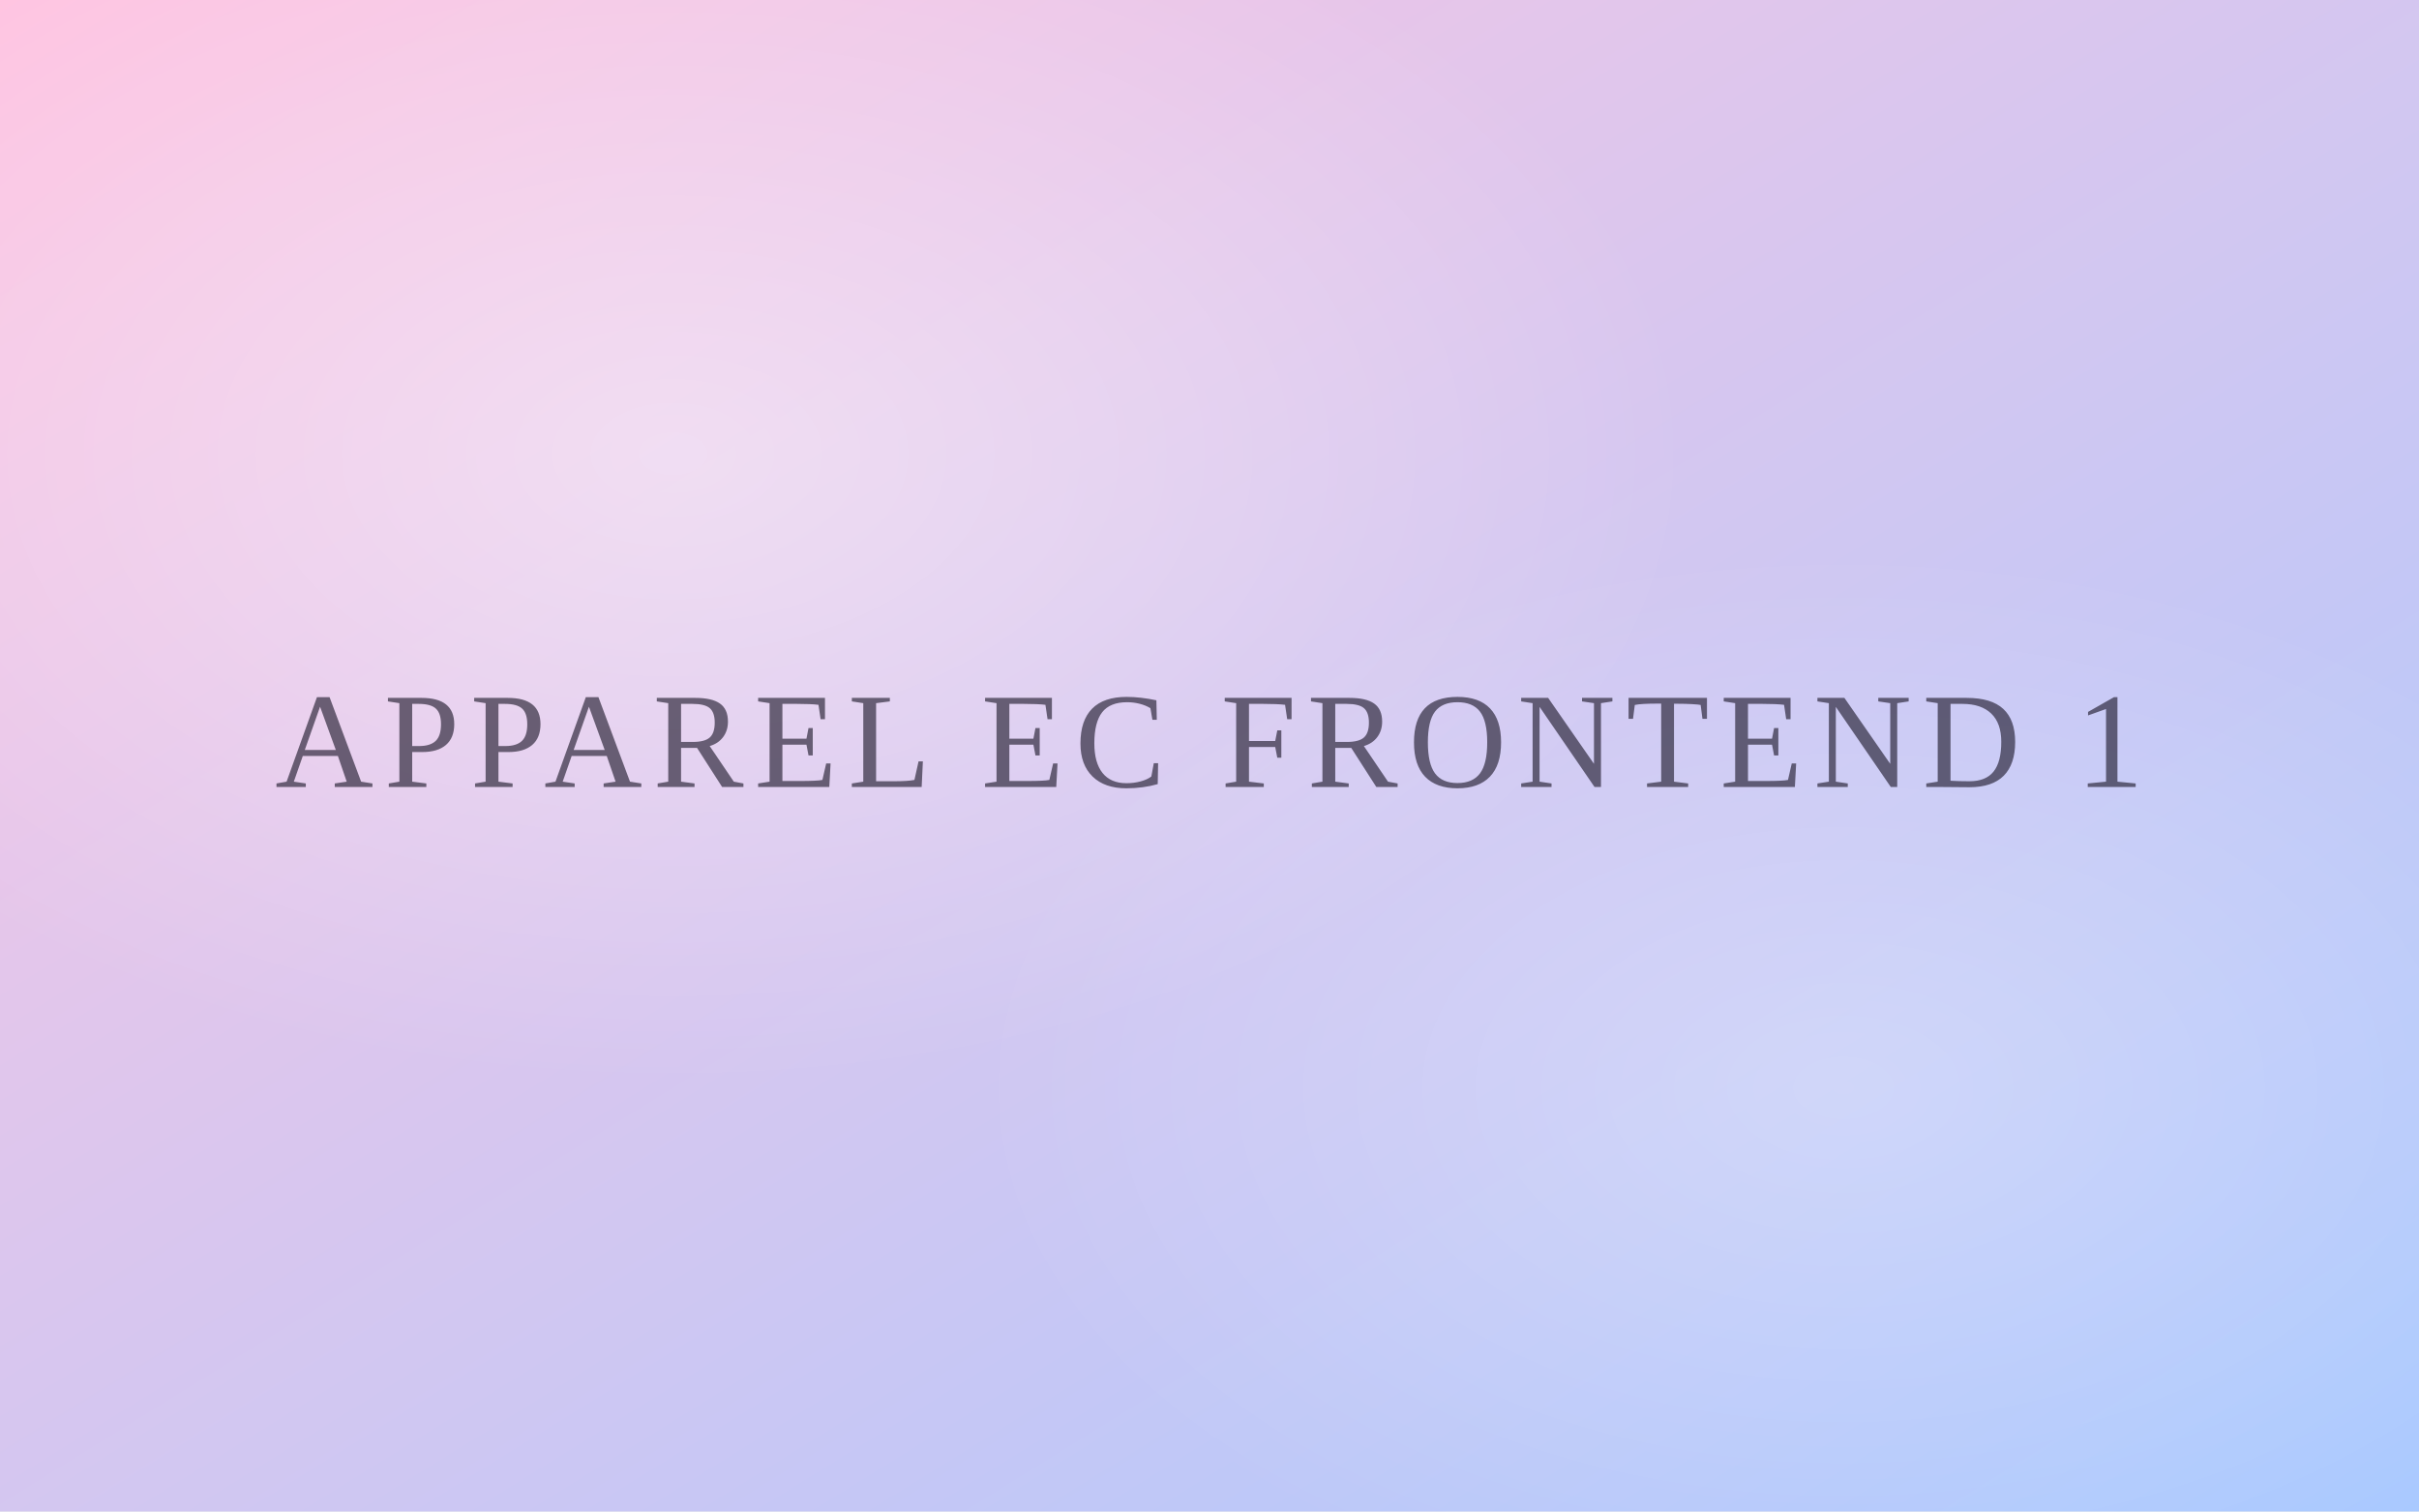
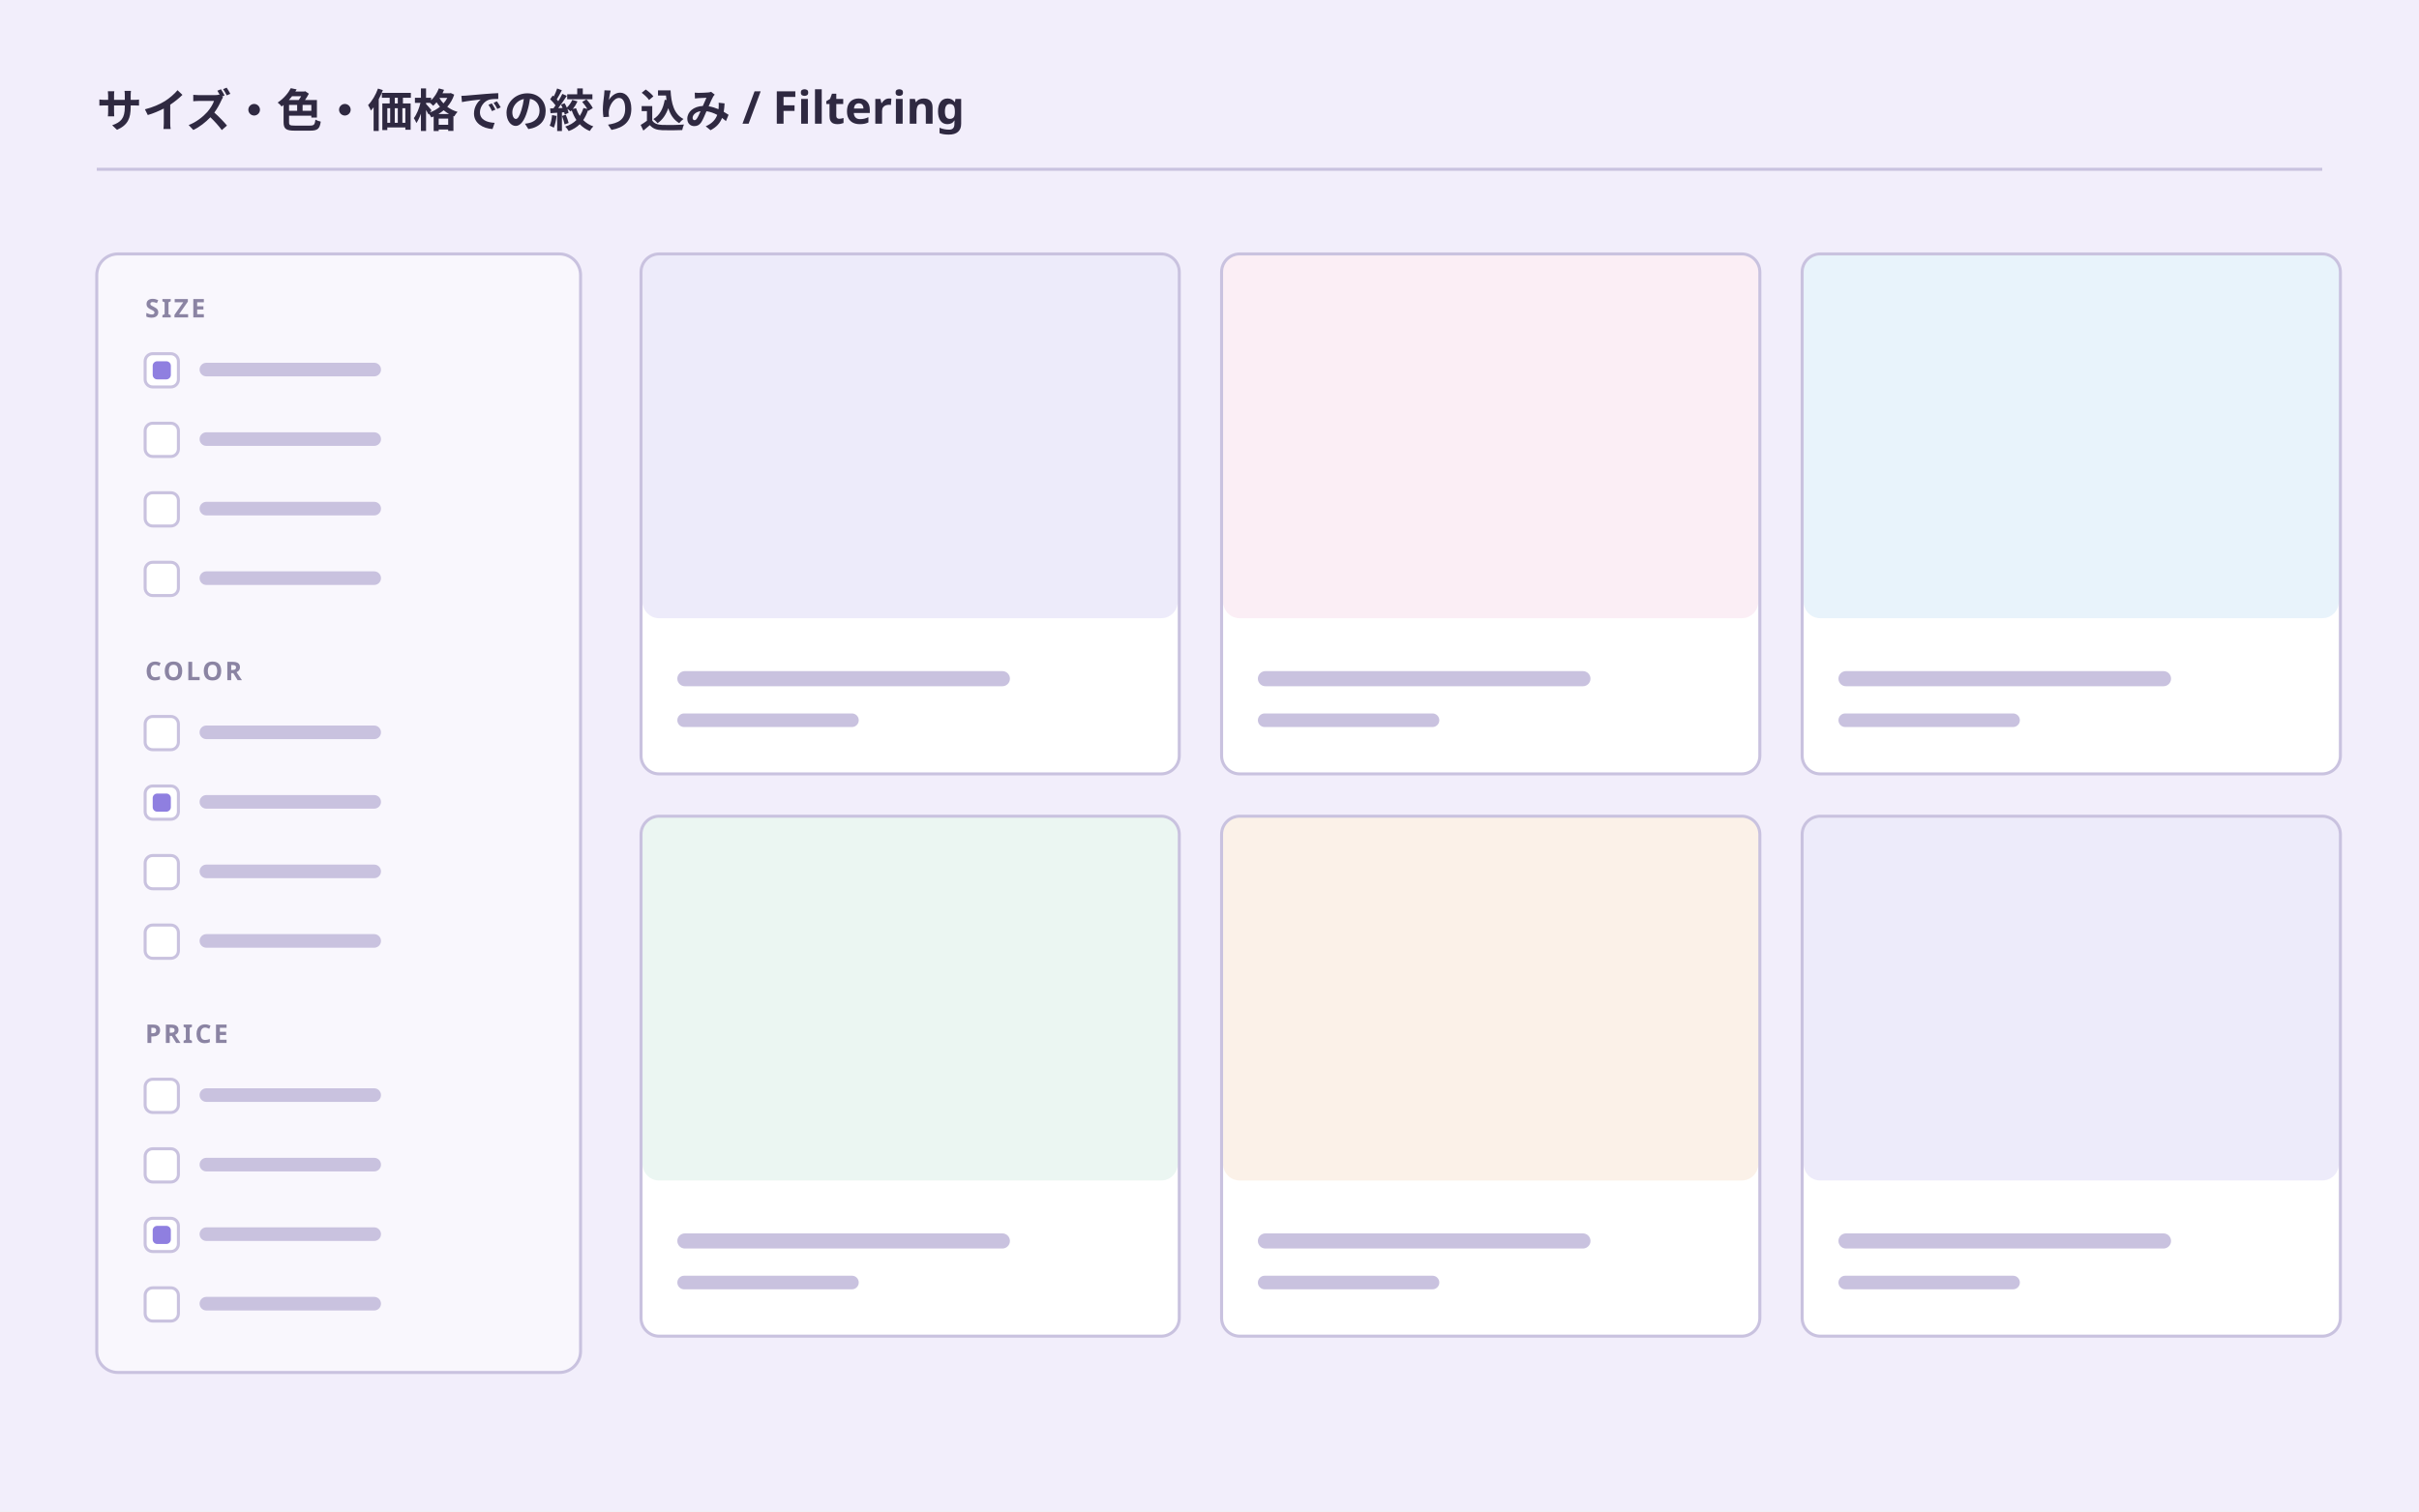
- <svg xmlns="http://www.w3.org/2000/svg" viewBox="0 0 1600 1000" width="1600" height="1000" role="img" aria-label="APPAREL EC FRONTEND 1">
+ <svg xmlns="http://www.w3.org/2000/svg" viewBox="0 0 1600 1000" width="1600" height="1000" role="img" aria-label="サイズ・色・価格での絞り込み / Filtering">
  <defs>
-     <linearGradient id="g" x1="0" y1="0" x2="1" y2="1">
-       <stop offset="0%" stop-color="#ffc4e1" />
-       <stop offset="100%" stop-color="#a9c9ff" />
-     </linearGradient>
-     <radialGradient id="h1" cx="28%" cy="30%" r="42%">
-       <stop offset="0%" stop-color="#ffffff" stop-opacity="0.42" />
-       <stop offset="100%" stop-color="#ffffff" stop-opacity="0" />
-     </radialGradient>
-     <radialGradient id="h2" cx="76%" cy="72%" r="36%">
-       <stop offset="0%" stop-color="#ffffff" stop-opacity="0.26" />
-       <stop offset="100%" stop-color="#ffffff" stop-opacity="0" />
-     </radialGradient>
+     <marker id="tip" viewBox="0 0 10 10" refX="9" refY="5" markerWidth="7" markerHeight="7" orient="auto">
+       <path d="M0 0 L10 5 L0 10 z" fill="#8b84a3" />
+     </marker>
  </defs>
-   <rect width="1600" height="1000" fill="url(#g)" />
-   <rect width="1600" height="1000" fill="url(#h1)" />
-   <rect width="1600" height="1000" fill="url(#h2)" />
-   <text x="50%" y="50%" dominant-baseline="middle" text-anchor="middle" font-family="Georgia, 'Times New Roman', serif" font-size="90" fill="#1a1526" opacity="0.62" letter-spacing="7">APPAREL EC FRONTEND 1</text>
+   <rect width="1600" height="1000" fill="#f2eefb" />
+   <text x="64" y="84" fill="#2f2941" font-family="'Segoe UI',system-ui,sans-serif" font-size="30" font-weight="600" text-anchor="start" letter-spacing="0">サイズ・色・価格での絞り込み / Filtering</text>
+   <line x1="64" y1="112" x2="1536" y2="112" stroke="#c9c2df" stroke-width="2" />
+   <rect x="64" y="168" width="320" height="740" rx="14" fill="rgba(255,255,255,.55)" stroke="#c9c2df" stroke-width="2" />
+   <text x="96" y="210" fill="#8b84a3" font-family="'Segoe UI',system-ui,sans-serif" font-size="17" font-weight="600" text-anchor="start" letter-spacing="1.5">SIZE</text>
+   <rect x="96" y="234" width="22" height="22" rx="5" fill="#ffffff" stroke="#c9c2df" stroke-width="2" />
+   <rect x="101" y="239" width="12" height="12" rx="3" fill="#8f7fe0" />
+   <rect x="132" y="240" width="120" height="9" rx="4.5" fill="#c9c2df" />
+   <rect x="96" y="280" width="22" height="22" rx="5" fill="#ffffff" stroke="#c9c2df" stroke-width="2" />
+   <rect x="132" y="286" width="120" height="9" rx="4.5" fill="#c9c2df" />
+   <rect x="96" y="326" width="22" height="22" rx="5" fill="#ffffff" stroke="#c9c2df" stroke-width="2" />
+   <rect x="132" y="332" width="120" height="9" rx="4.5" fill="#c9c2df" />
+   <rect x="96" y="372" width="22" height="22" rx="5" fill="#ffffff" stroke="#c9c2df" stroke-width="2" />
+   <rect x="132" y="378" width="120" height="9" rx="4.5" fill="#c9c2df" />
+   <text x="96" y="450" fill="#8b84a3" font-family="'Segoe UI',system-ui,sans-serif" font-size="17" font-weight="600" text-anchor="start" letter-spacing="1.5">COLOR</text>
+   <rect x="96" y="474" width="22" height="22" rx="5" fill="#ffffff" stroke="#c9c2df" stroke-width="2" />
+   <rect x="132" y="480" width="120" height="9" rx="4.5" fill="#c9c2df" />
+   <rect x="96" y="520" width="22" height="22" rx="5" fill="#ffffff" stroke="#c9c2df" stroke-width="2" />
+   <rect x="101" y="525" width="12" height="12" rx="3" fill="#8f7fe0" />
+   <rect x="132" y="526" width="120" height="9" rx="4.5" fill="#c9c2df" />
+   <rect x="96" y="566" width="22" height="22" rx="5" fill="#ffffff" stroke="#c9c2df" stroke-width="2" />
+   <rect x="132" y="572" width="120" height="9" rx="4.5" fill="#c9c2df" />
+   <rect x="96" y="612" width="22" height="22" rx="5" fill="#ffffff" stroke="#c9c2df" stroke-width="2" />
+   <rect x="132" y="618" width="120" height="9" rx="4.5" fill="#c9c2df" />
+   <text x="96" y="690" fill="#8b84a3" font-family="'Segoe UI',system-ui,sans-serif" font-size="17" font-weight="600" text-anchor="start" letter-spacing="1.5">PRICE</text>
+   <rect x="96" y="714" width="22" height="22" rx="5" fill="#ffffff" stroke="#c9c2df" stroke-width="2" />
+   <rect x="132" y="720" width="120" height="9" rx="4.5" fill="#c9c2df" />
+   <rect x="96" y="760" width="22" height="22" rx="5" fill="#ffffff" stroke="#c9c2df" stroke-width="2" />
+   <rect x="132" y="766" width="120" height="9" rx="4.5" fill="#c9c2df" />
+   <rect x="96" y="806" width="22" height="22" rx="5" fill="#ffffff" stroke="#c9c2df" stroke-width="2" />
+   <rect x="101" y="811" width="12" height="12" rx="3" fill="#8f7fe0" />
+   <rect x="132" y="812" width="120" height="9" rx="4.5" fill="#c9c2df" />
+   <rect x="96" y="852" width="22" height="22" rx="5" fill="#ffffff" stroke="#c9c2df" stroke-width="2" />
+   <rect x="132" y="858" width="120" height="9" rx="4.5" fill="#c9c2df" />
+   <rect x="424" y="168" width="356" height="344" rx="12" fill="#ffffff" stroke="#c9c2df" stroke-width="2" />
+   <rect x="425" y="169" width="354" height="240" rx="11" fill="#8f7fe0" opacity="0.16" />
+   <rect x="448" y="444" width="220" height="10" rx="5" fill="#c9c2df" />
+   <rect x="448" y="472" width="120" height="9" rx="4.5" fill="#c9c2df" />
+   <rect x="808" y="168" width="356" height="344" rx="12" fill="#ffffff" stroke="#c9c2df" stroke-width="2" />
+   <rect x="809" y="169" width="354" height="240" rx="11" fill="#e492bf" opacity="0.16" />
+   <rect x="832" y="444" width="220" height="10" rx="5" fill="#c9c2df" />
+   <rect x="832" y="472" width="120" height="9" rx="4.5" fill="#c9c2df" />
+   <rect x="1192" y="168" width="356" height="344" rx="12" fill="#ffffff" stroke="#c9c2df" stroke-width="2" />
+   <rect x="1193" y="169" width="354" height="240" rx="11" fill="#6fb3e4" opacity="0.16" />
+   <rect x="1216" y="444" width="220" height="10" rx="5" fill="#c9c2df" />
+   <rect x="1216" y="472" width="120" height="9" rx="4.5" fill="#c9c2df" />
+   <rect x="424" y="540" width="356" height="344" rx="12" fill="#ffffff" stroke="#c9c2df" stroke-width="2" />
+   <rect x="425" y="541" width="354" height="240" rx="11" fill="#7dc7ae" opacity="0.16" />
+   <rect x="448" y="816" width="220" height="10" rx="5" fill="#c9c2df" />
+   <rect x="448" y="844" width="120" height="9" rx="4.5" fill="#c9c2df" />
+   <rect x="808" y="540" width="356" height="344" rx="12" fill="#ffffff" stroke="#c9c2df" stroke-width="2" />
+   <rect x="809" y="541" width="354" height="240" rx="11" fill="#e5a86a" opacity="0.16" />
+   <rect x="832" y="816" width="220" height="10" rx="5" fill="#c9c2df" />
+   <rect x="832" y="844" width="120" height="9" rx="4.5" fill="#c9c2df" />
+   <rect x="1192" y="540" width="356" height="344" rx="12" fill="#ffffff" stroke="#c9c2df" stroke-width="2" />
+   <rect x="1193" y="541" width="354" height="240" rx="11" fill="#8f7fe0" opacity="0.16" />
+   <rect x="1216" y="816" width="220" height="10" rx="5" fill="#c9c2df" />
+   <rect x="1216" y="844" width="120" height="9" rx="4.5" fill="#c9c2df" />
</svg>
